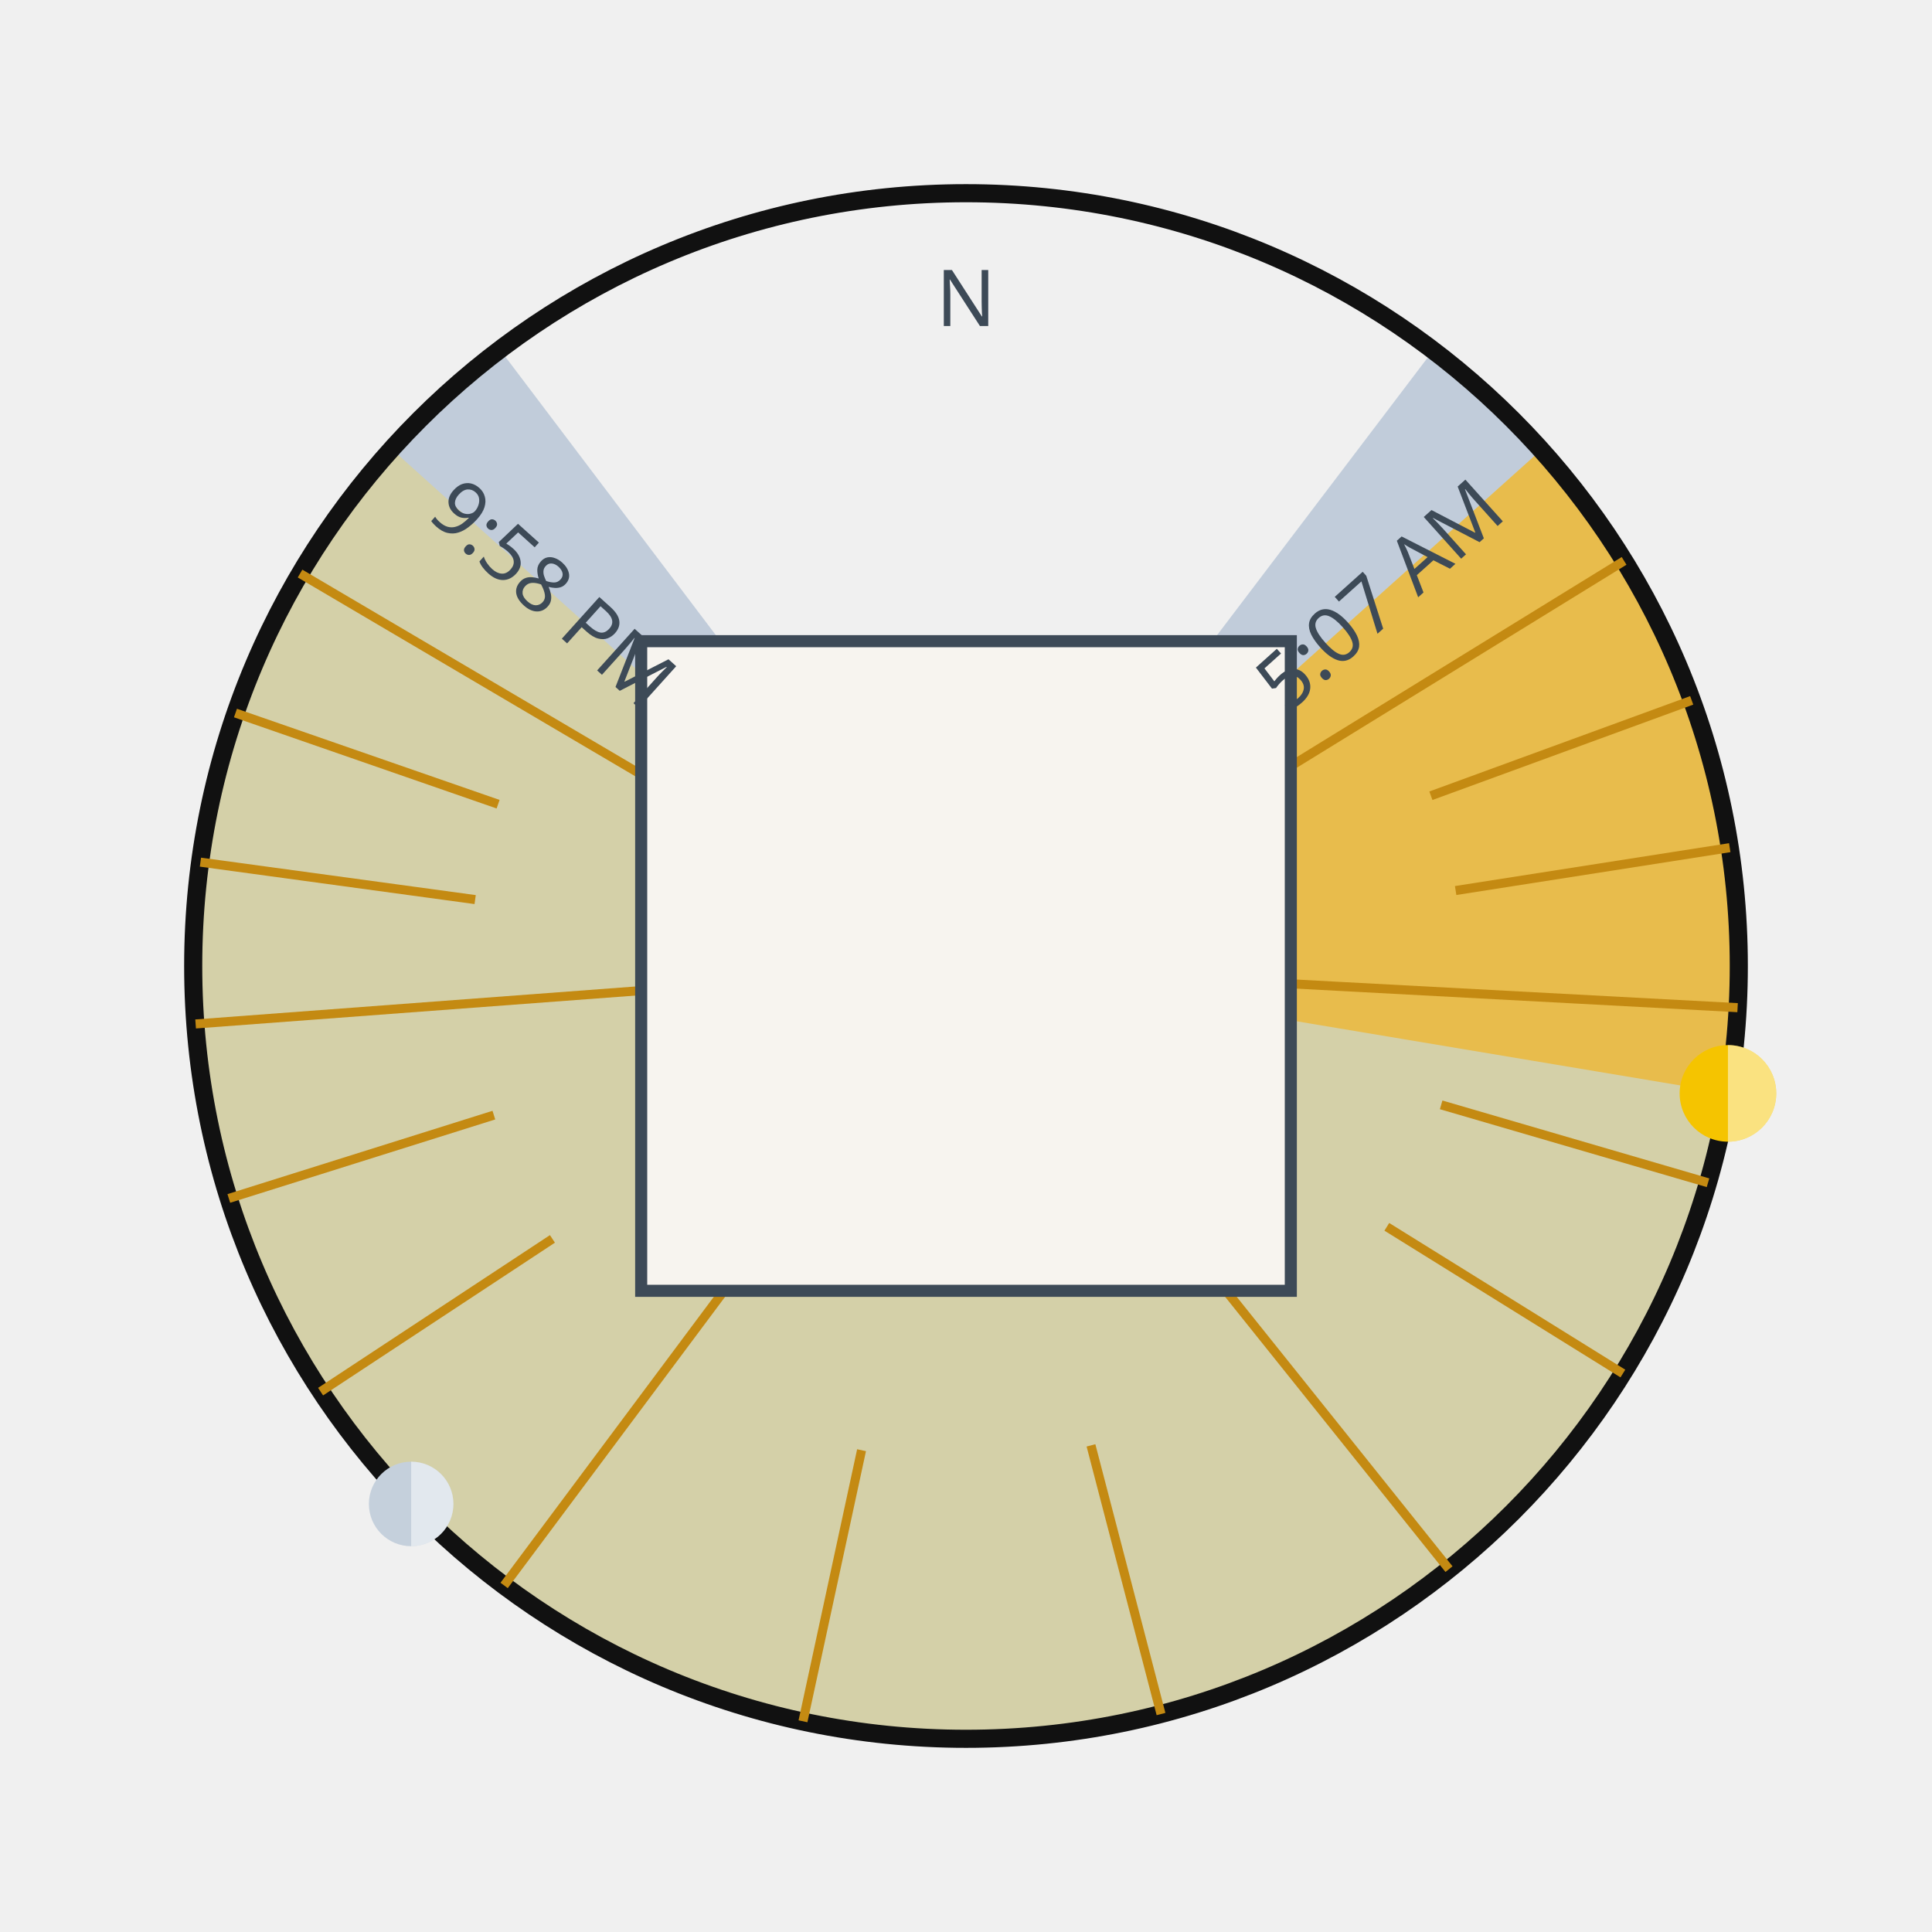
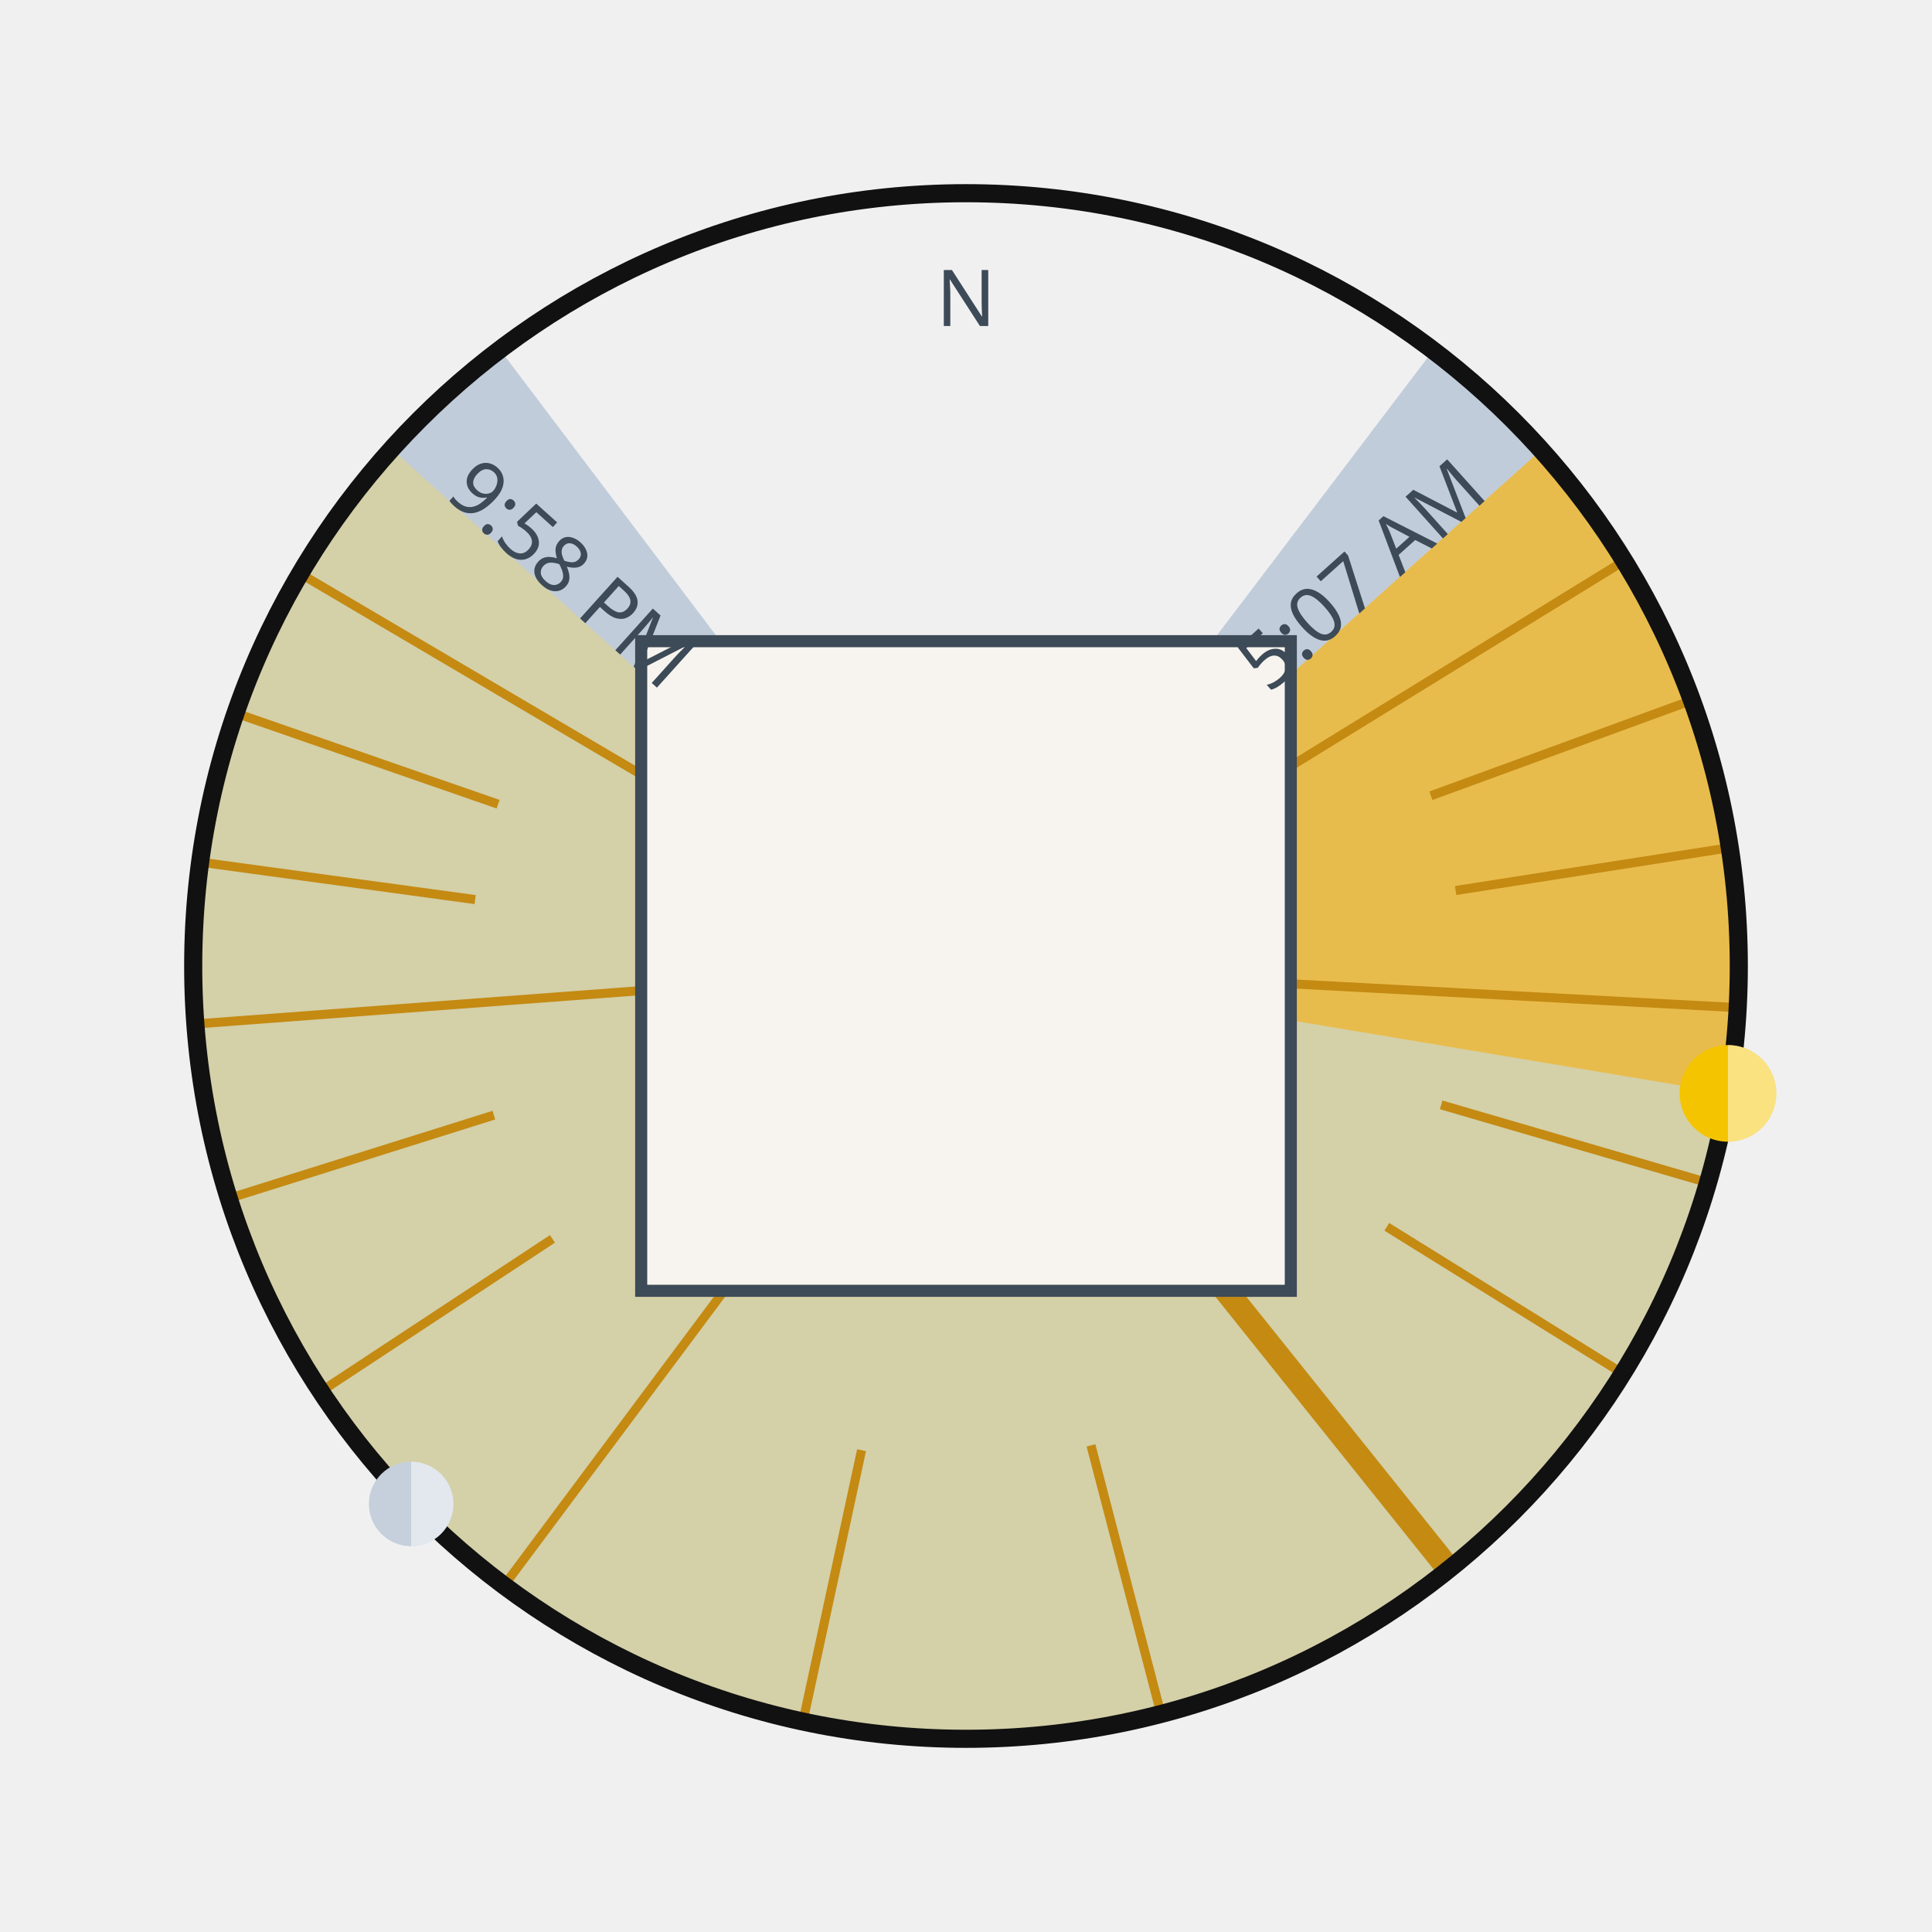
<svg xmlns="http://www.w3.org/2000/svg" width="320" height="320" viewBox="0 0 320 320" font-family="sans-serif" font-size="13">
  <path id="twilight" d="M 160.0 160.0 L 237.4 58.0 A 128.0 128.0 0 1 1 82.8 57.9 Z" fill="#9aafc9" fill-opacity="0.55" />
  <path id="pale" d="M 160.0 160.0 L 255.3 74.5 A 128.0 128.0 0 1 1 64.9 74.4 Z" fill="#f6d84a" fill-opacity="0.35" />
  <path id="rim" d="M 255.3 74.5 A 128.0 128.0 0 1 1 64.9 74.4" fill="none" stroke="#c48a12" stroke-width="1.5" />
  <path id="strong" d="M 160.0 160.0 L 255.3 74.5 A 128.0 128.0 0 0 1 286.2 181.1 Z" fill="#f0b429" fill-opacity="0.72" />
-   <circle id="ring" cx="160.0" cy="160.0" r="128.0" fill="none" stroke="#111111" stroke-width="3" />
  <g id="hours">
    <line x1="189.1" y1="142.1" x2="269.0" y2="92.9" stroke="#c48a12" stroke-width="1.5" />
    <line x1="237.0" y1="131.8" x2="280.2" y2="116.0" stroke="#c48a12" stroke-width="1.5" />
    <line x1="241.1" y1="147.5" x2="286.5" y2="140.4" stroke="#c48a12" stroke-width="1.5" />
    <line x1="194.2" y1="161.9" x2="287.8" y2="166.9" stroke="#c48a12" stroke-width="1.5" />
    <line x1="238.7" y1="183.0" x2="282.9" y2="195.9" stroke="#c48a12" stroke-width="1.5" />
    <line x1="229.7" y1="203.2" x2="268.8" y2="227.5" stroke="#c48a12" stroke-width="1.5" />
-     <line x1="160.0" y1="160.0" x2="240.0" y2="259.9" stroke="#c48a12" stroke-width="1.5" />
+     <line x1="160.0" y1="160.0" x2="240.0" y2="259.9" stroke="#c48a12" stroke-width="4" />
    <line x1="180.7" y1="239.4" x2="192.3" y2="283.9" stroke="#c48a12" stroke-width="1.5" />
    <line x1="142.7" y1="240.2" x2="133.0" y2="285.1" stroke="#c48a12" stroke-width="1.5" />
    <line x1="139.6" y1="187.4" x2="83.5" y2="262.6" stroke="#c48a12" stroke-width="1.5" />
    <line x1="91.5" y1="205.2" x2="53.1" y2="230.5" stroke="#c48a12" stroke-width="1.5" />
    <line x1="81.8" y1="184.7" x2="37.9" y2="198.5" stroke="#c48a12" stroke-width="1.5" />
    <line x1="125.9" y1="162.6" x2="32.4" y2="169.6" stroke="#c48a12" stroke-width="1.5" />
    <line x1="78.7" y1="149.0" x2="33.2" y2="142.8" stroke="#c48a12" stroke-width="1.5" />
    <line x1="82.5" y1="133.2" x2="39.0" y2="118.1" stroke="#c48a12" stroke-width="1.5" />
    <line x1="130.5" y1="142.6" x2="49.7" y2="95.0" stroke="#c48a12" stroke-width="1.5" />
  </g>
+   <circle id="ring" cx="160.0" cy="160.0" r="128.0" fill="none" stroke="#111111" stroke-width="3" />
  <polygon id="house" points="106.2,213.8 213.8,213.8 213.8,106.2 106.2,106.2" fill="#f7f4ef" stroke="#3d4a57" stroke-width="2" />
  <g id="sun">
    <circle cx="286.2" cy="181.1" r="8.0" fill="#f5c400" />
    <path d="M 286.2 173.1 A 8.0 8.0 0 0 1 286.2 189.1 Z" fill="#ffffff" fill-opacity="0.5" />
  </g>
  <g id="moon">
    <circle cx="68.1" cy="249.1" r="7.0" fill="#c5d0dc" />
    <path d="M 68.1 242.1 A 7.0 7.0 0 0 1 68.1 256.1 Z" fill="#ffffff" fill-opacity="0.5" />
  </g>
-   <text id="sunrise" x="228.5" y="98.6" text-anchor="middle" dominant-baseline="middle" fill="#3d4a57" transform="rotate(-41.9 228.5 98.6)">5:07 AM</text>
-   <text id="sunset" x="91.6" y="98.4" text-anchor="middle" dominant-baseline="middle" fill="#3d4a57" transform="rotate(402.0 91.6 98.4)">9:58 PM</text>
+   <text id="sunrise" x="228.5" y="98.6" text-anchor="middle" dominant-baseline="alphabetic" fill="#3d4a57" transform="rotate(-41.9 228.5 98.6)">5:07 AM</text>
+   <text id="sunset" x="91.6" y="98.4" text-anchor="middle" dominant-baseline="alphabetic" fill="#3d4a57" transform="rotate(402.0 91.6 98.4)">9:58 PM</text>
  <text id="north" x="160.0" y="54.0" text-anchor="middle" fill="#3d4a57">N</text>
</svg>
